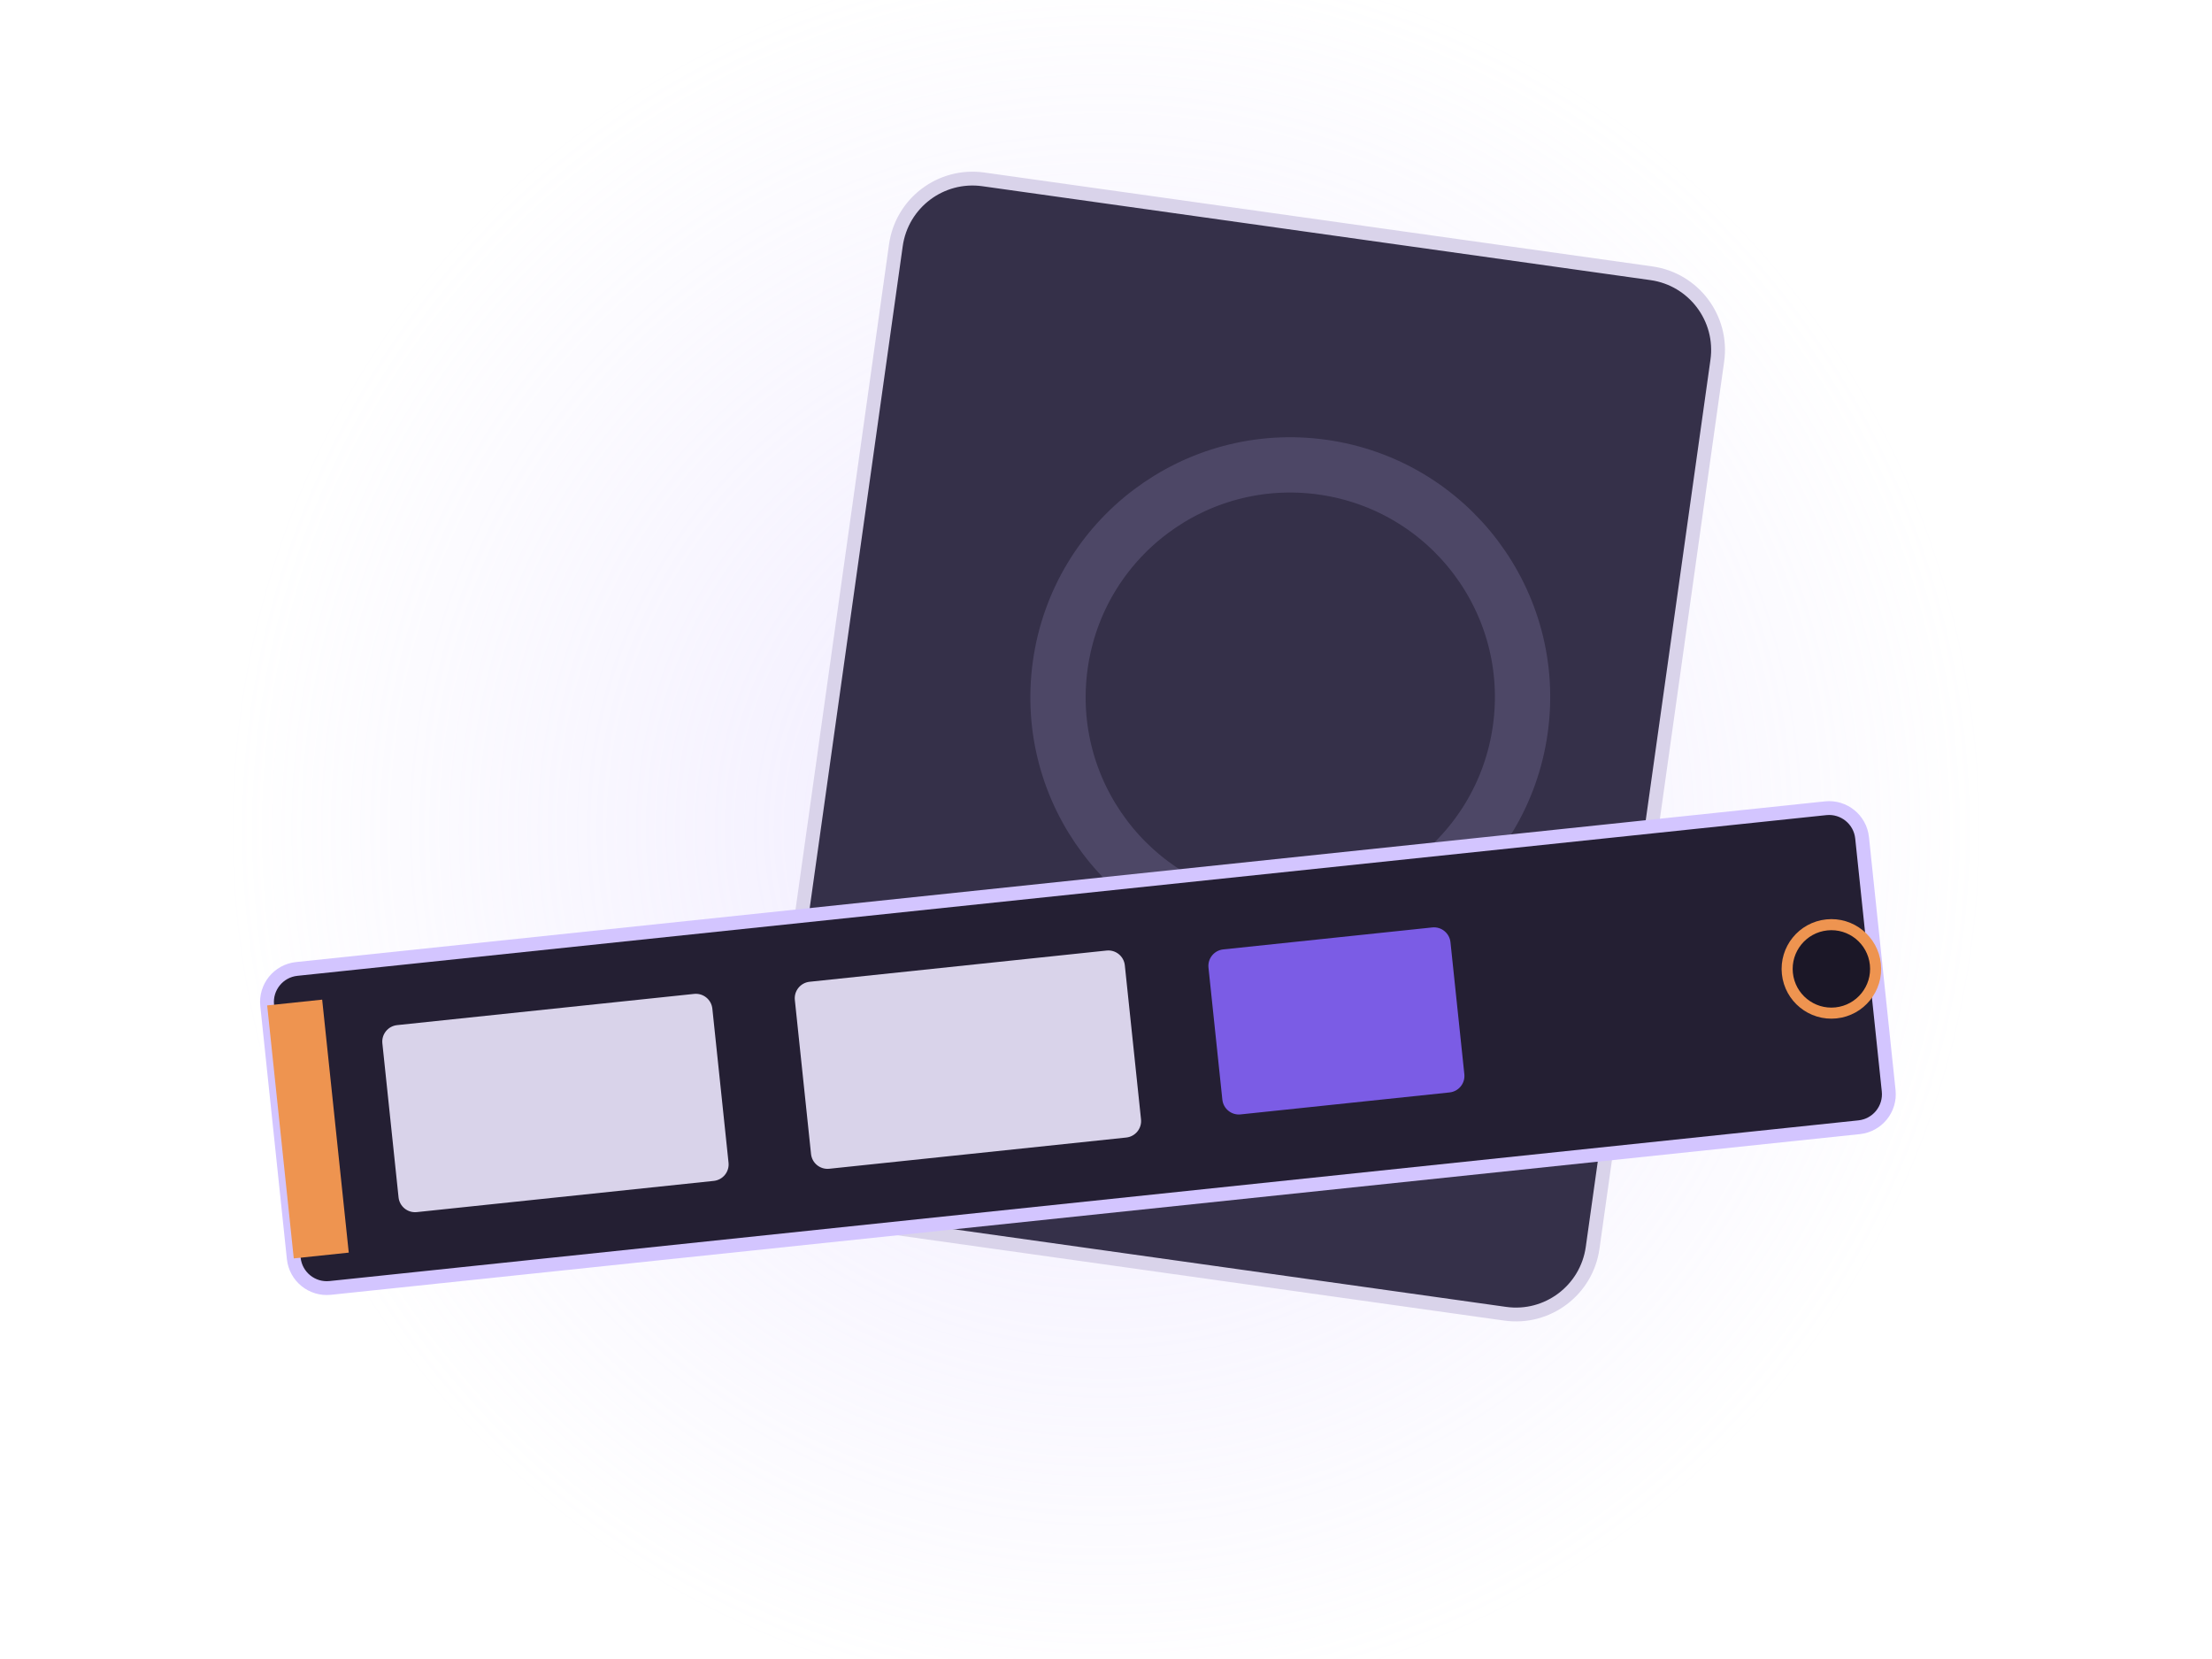
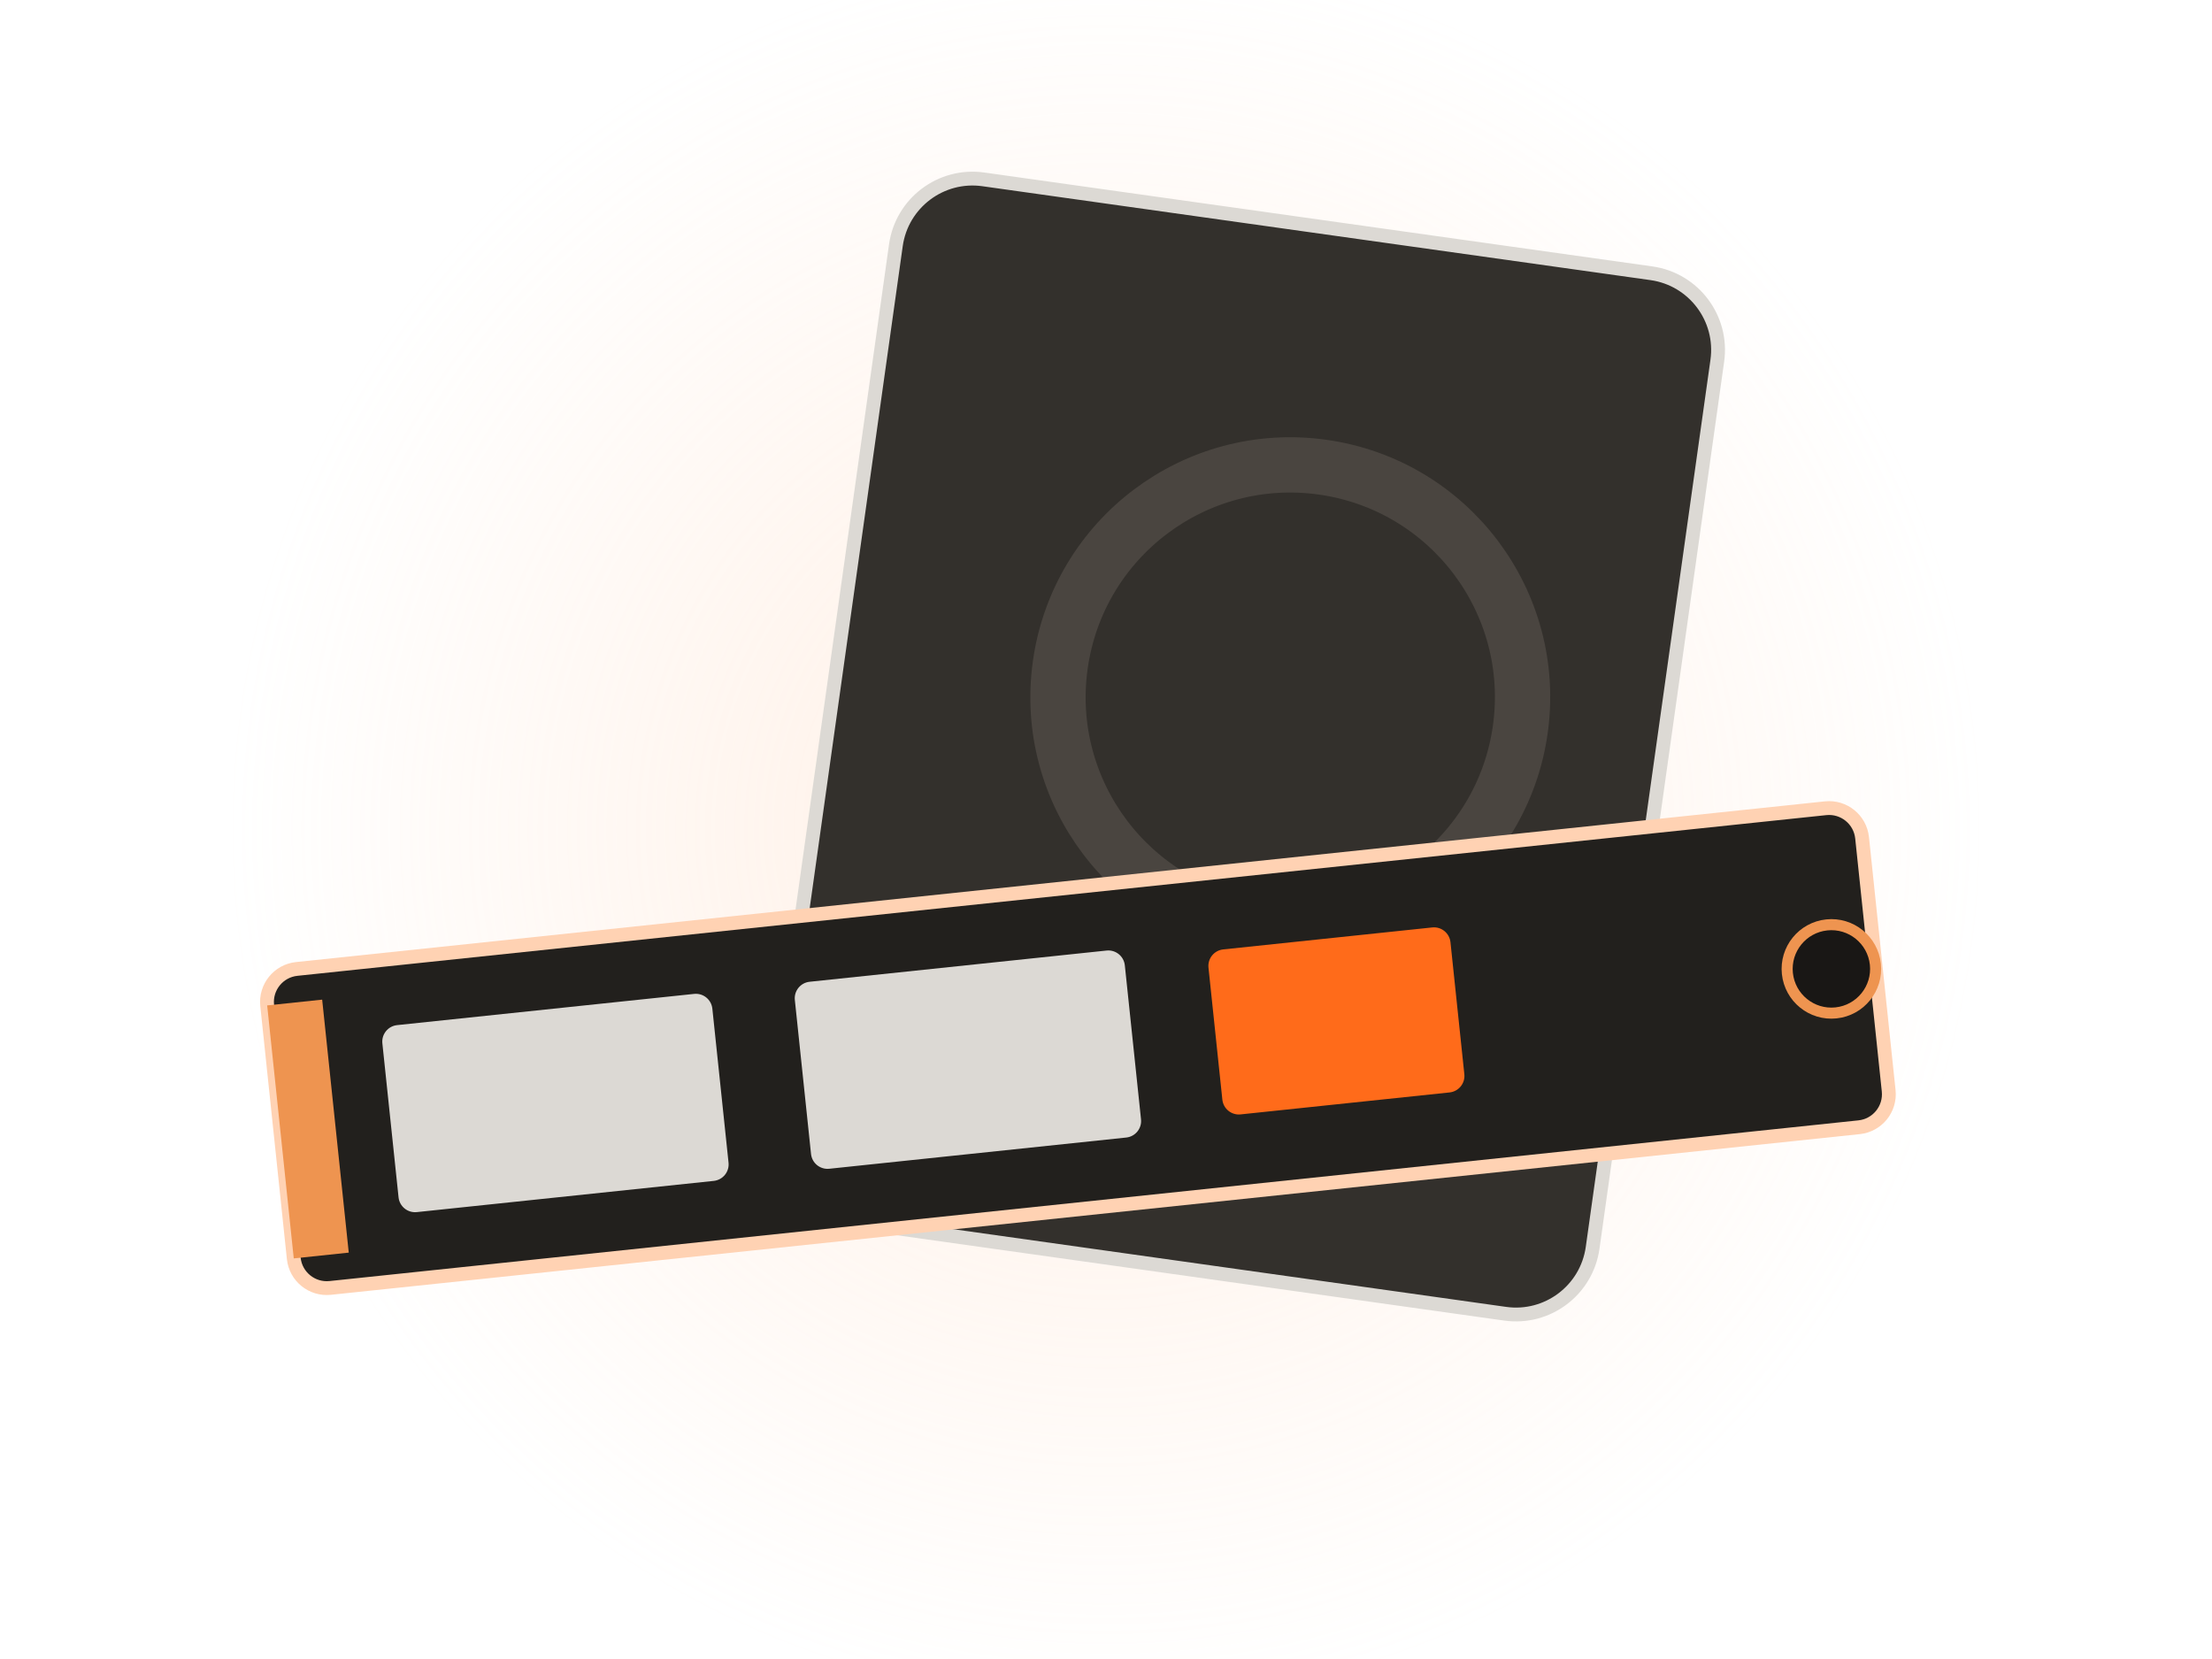
<svg xmlns="http://www.w3.org/2000/svg" viewBox="0 0 400 300" role="img" aria-label="Almacenamiento">
  <defs>
    <radialGradient id="glow" cx=".5" cy=".5" r=".5">
-       <stop offset="0" stop-color="#D3C5FF" stop-opacity=".35" />
-       <stop offset="1" stop-color="#D3C5FF" stop-opacity="0" />
+       <stop offset="0" stop-color="#FFD2B3" stop-opacity=".35" />
+       <stop offset="1" stop-color="#FFD2B3" stop-opacity="0" />
    </radialGradient>
  </defs>
  <circle cx="200" cy="150" r="160" fill="url(#glow)" />
-   <rect x="150" y="40" width="150" height="190" rx="14" fill="#353049" stroke="#D9D3EA" stroke-width="2.5" transform="rotate(8 225 135)" />
-   <circle cx="232" cy="125" r="42" fill="none" stroke="#4D4766" stroke-width="10" transform="rotate(8 225 135)" />
+   <rect x="150" y="40" width="150" height="190" rx="14" fill="#33302C" stroke="#DCD9D4" stroke-width="2.5" transform="rotate(8 225 135)" />
+   <circle cx="232" cy="125" r="42" fill="none" stroke="#4A4540" stroke-width="10" transform="rotate(8 225 135)" />
  <g transform="rotate(-6 200 190)">
-     <rect x="50" y="160" width="290" height="58" rx="6" fill="#241F33" stroke="#D3C5FF" stroke-width="2.5" />
-     <rect x="70" y="172" width="60" height="34" rx="3" fill="#D9D3EA" />
-     <rect x="145" y="172" width="60" height="34" rx="3" fill="#D9D3EA" />
-     <rect x="220" y="174" width="44" height="30" rx="3" fill="#7B5CE5" />
+     <rect x="50" y="160" width="290" height="58" rx="6" fill="#22201D" stroke="#FFD2B3" stroke-width="2.5" />
+     <rect x="70" y="172" width="60" height="34" rx="3" fill="#DCD9D4" />
+     <rect x="145" y="172" width="60" height="34" rx="3" fill="#DCD9D4" />
+     <rect x="220" y="174" width="44" height="30" rx="3" fill="#FF6B1A" />
    <rect x="50" y="166" width="10" height="46" fill="#EE9450" />
-     <path d="M340 189a8 8 0 1 0-16 0 8 8 0 0 0 16 0z" fill="#1B1727" stroke="#EE9450" stroke-width="2" />
+     <path d="M340 189a8 8 0 1 0-16 0 8 8 0 0 0 16 0z" fill="#191715" stroke="#EE9450" stroke-width="2" />
  </g>
</svg>
